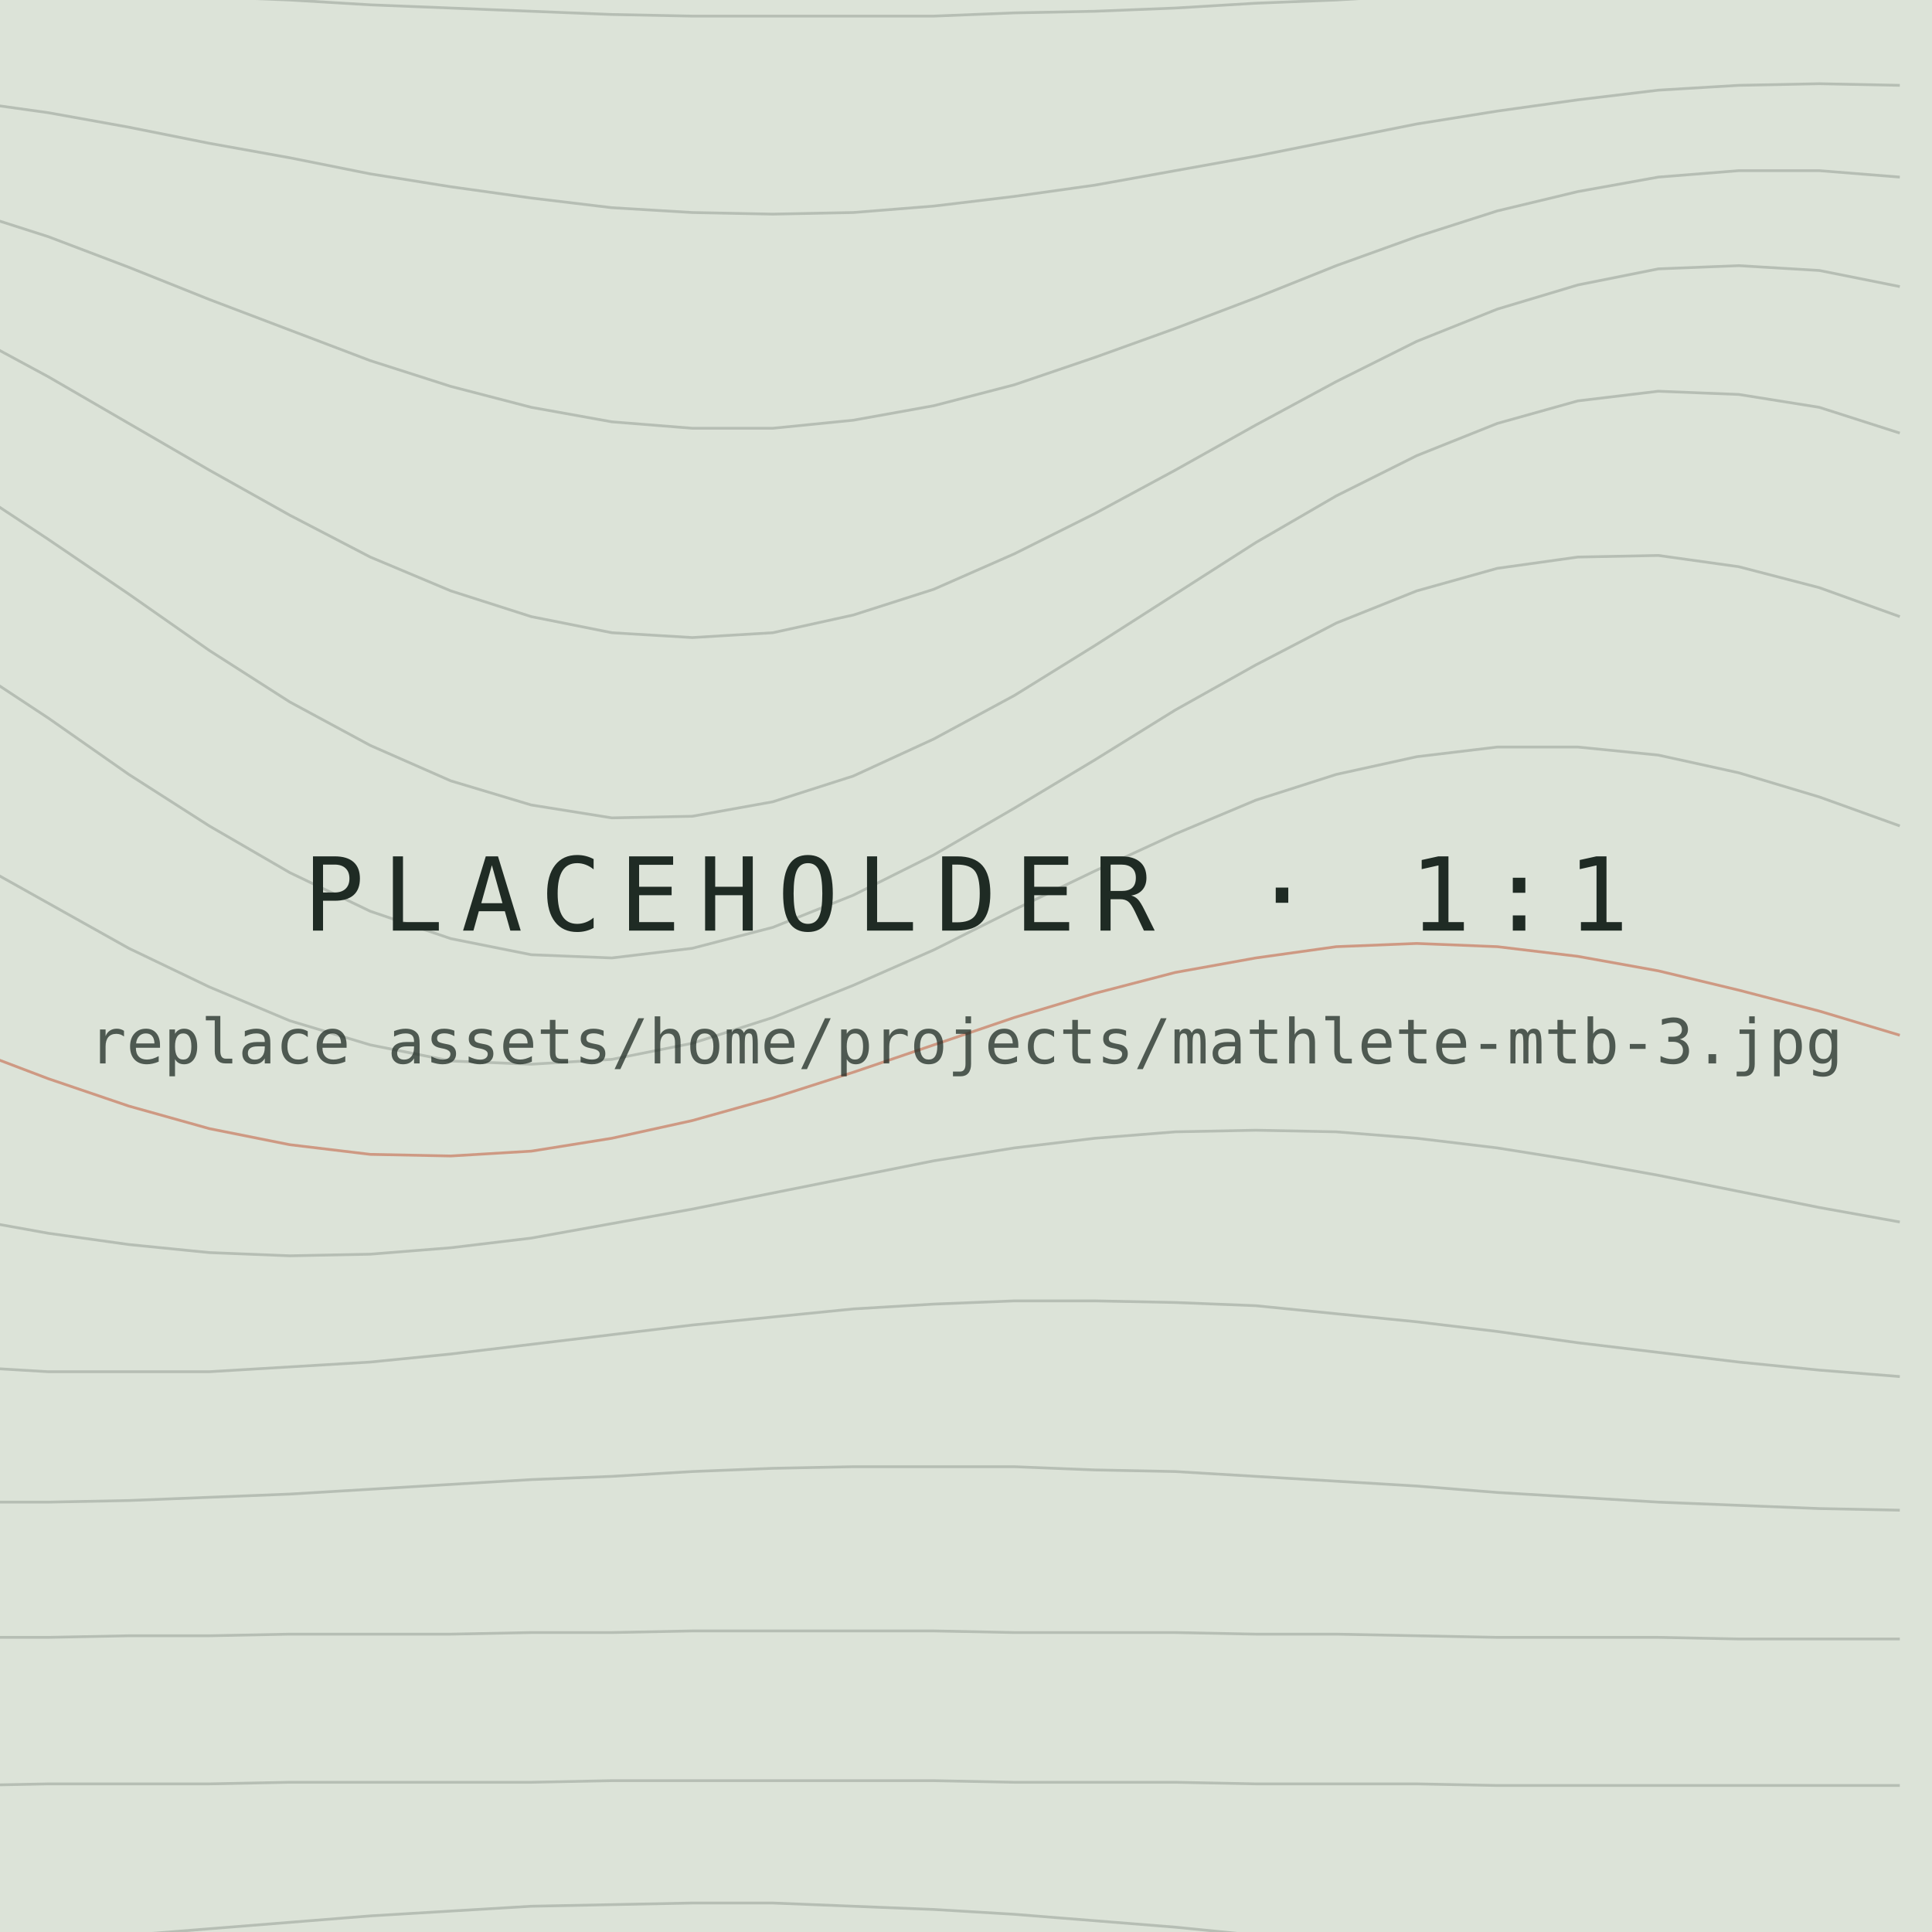
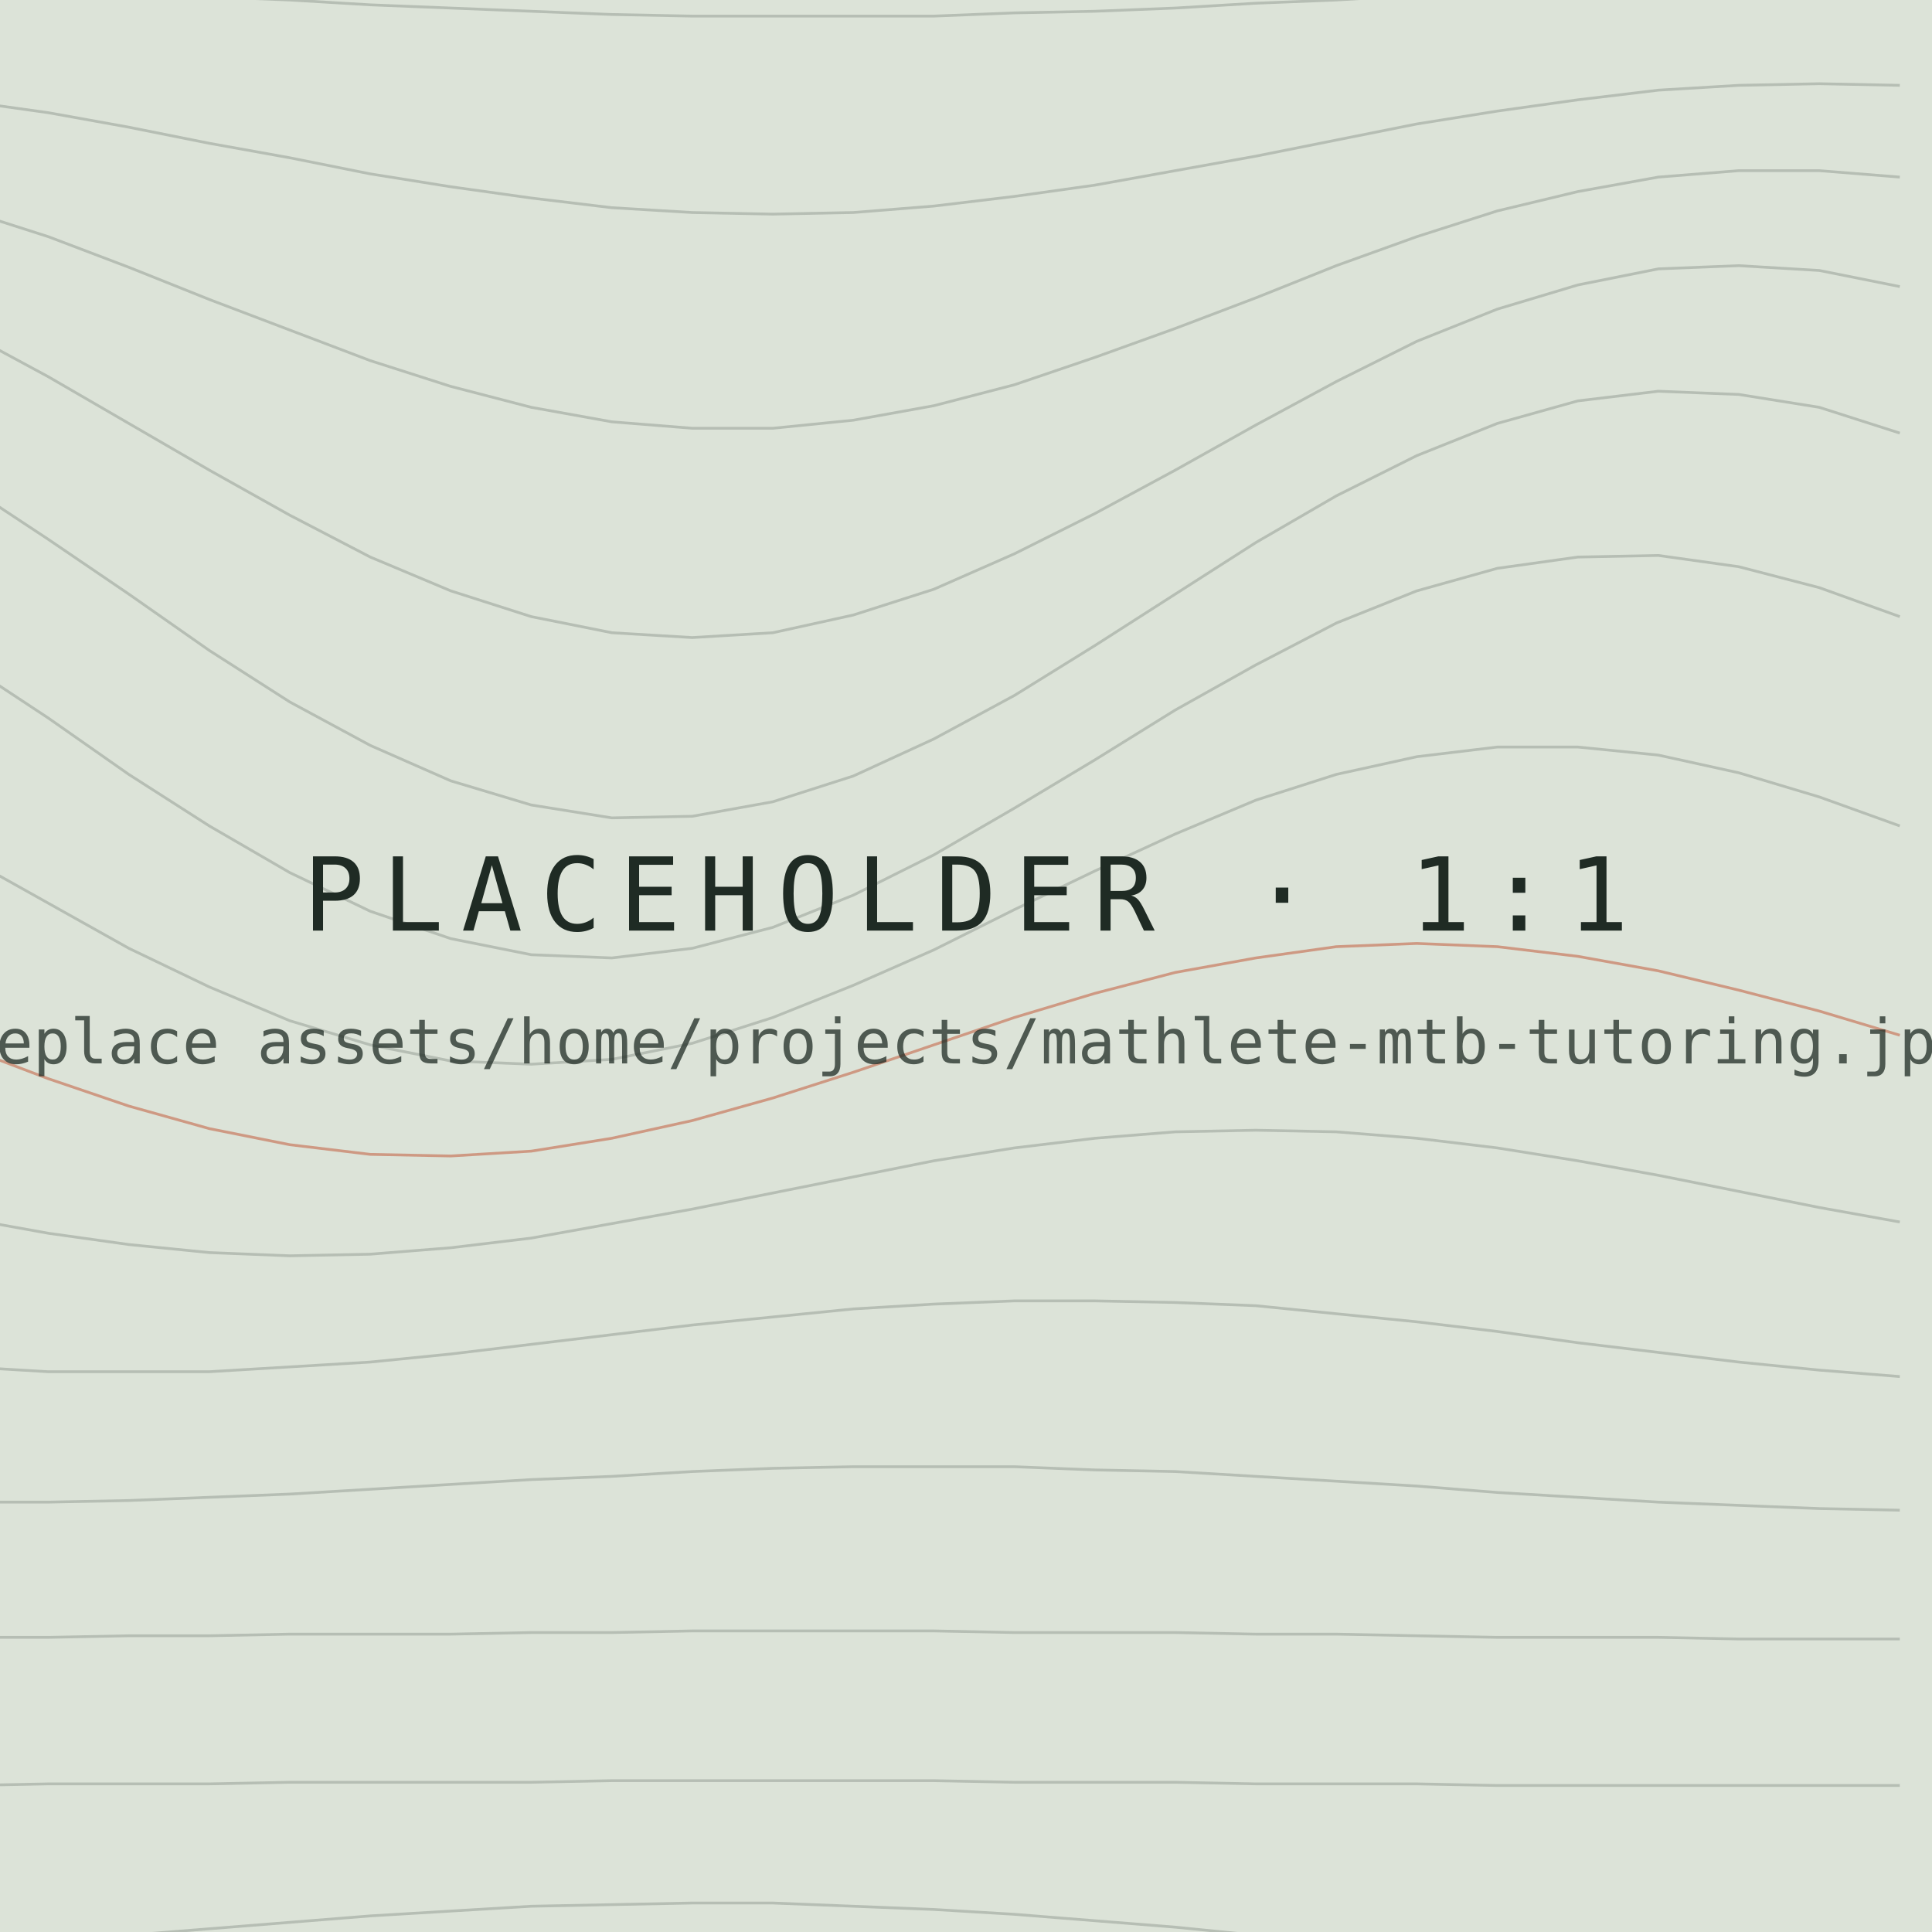
<svg xmlns="http://www.w3.org/2000/svg" width="1200" height="1200" viewBox="0 0 1200 1200">
  <rect width="1200" height="1200" fill="#DCE3D8" />
  <polyline points="-20,-8 30,-6 80,-4 130,-2 180,0 230,3 280,5 330,7 380,9 430,10 480,10 530,10 580,10 630,8 680,7 730,5 780,2 830,-0 880,-3 930,-5 980,-7 1030,-9 1080,-10 1130,-11 1180,-11" fill="none" stroke="#1F2B24" stroke-opacity="0.2" stroke-width="1.714" />
  <polyline points="-20,63 30,70 80,79 130,89 180,98 230,108 280,116 330,123 380,129 430,132 480,133 530,132 580,128 630,122 680,115 730,106 780,97 830,87 880,77 930,69 980,62 1030,56 1080,53 1130,52 1180,53" fill="none" stroke="#1F2B24" stroke-opacity="0.2" stroke-width="1.714" />
  <polyline points="-20,131 30,147 80,166 130,186 180,205 230,224 280,240 330,253 380,262 430,266 480,266 530,261 580,252 630,239 680,222 730,204 780,185 830,165 880,147 930,131 980,119 1030,110 1080,106 1130,106 1180,110" fill="none" stroke="#1F2B24" stroke-opacity="0.2" stroke-width="1.714" />
  <polyline points="-20,207 30,234 80,263 130,292 180,320 230,346 280,367 330,383 380,393 430,396 480,393 530,382 580,366 630,344 680,319 730,292 780,264 830,237 880,212 930,192 980,177 1030,167 1080,165 1130,168 1180,178" fill="none" stroke="#1F2B24" stroke-opacity="0.2" stroke-width="1.714" />
  <polyline points="-20,302 30,335 80,369 130,404 180,436 230,463 280,485 330,500 380,508 430,507 480,498 530,482 580,459 630,432 680,401 730,369 780,337 830,308 880,283 930,263 980,249 1030,243 1080,245 1130,253 1180,269" fill="none" stroke="#1F2B24" stroke-opacity="0.2" stroke-width="1.714" />
  <polyline points="-20,413 30,446 80,481 130,513 180,542 230,566 280,583 330,593 380,595 430,589 480,576 530,556 580,531 630,502 680,472 730,441 780,413 830,387 880,367 930,353 980,346 1030,345 1080,352 1130,365 1180,383" fill="none" stroke="#1F2B24" stroke-opacity="0.2" stroke-width="1.714" />
  <polyline points="-20,533 30,561 80,589 130,613 180,634 230,649 280,659 330,661 380,658 430,648 480,632 530,612 580,590 630,565 680,541 730,518 780,497 830,481 880,470 930,464 980,464 1030,469 1080,480 1130,495 1180,513" fill="none" stroke="#1F2B24" stroke-opacity="0.2" stroke-width="1.714" />
  <polyline points="-20,651 30,670 80,687 130,701 180,711 230,717 280,718 330,715 380,707 430,696 480,682 530,666 580,649 630,632 680,617 730,604 780,595 830,588 880,586 930,588 980,594 1030,603 1080,615 1130,628 1180,643" fill="none" stroke="#C1502E" stroke-opacity="0.5" stroke-width="1.714" />
  <polyline points="-20,757 30,766 80,773 130,778 180,780 230,779 280,775 330,769 380,760 430,751 480,741 530,731 580,721 630,713 680,707 730,703 780,702 830,703 880,707 930,713 980,721 1030,730 1080,740 1130,750 1180,759" fill="none" stroke="#1F2B24" stroke-opacity="0.2" stroke-width="1.714" />
  <polyline points="-20,849 30,852 80,852 130,852 180,849 230,846 280,841 330,835 380,829 430,823 480,818 530,813 580,810 630,808 680,808 730,809 780,811 830,816 880,821 930,827 980,834 1030,840 1080,846 1130,851 1180,855" fill="none" stroke="#1F2B24" stroke-opacity="0.2" stroke-width="1.714" />
  <polyline points="-20,933 30,933 80,932 130,930 180,928 230,925 280,922 330,919 380,917 430,914 480,912 530,911 580,911 630,911 680,913 730,914 780,917 830,920 880,923 930,927 980,930 1030,933 1080,935 1130,937 1180,938" fill="none" stroke="#1F2B24" stroke-opacity="0.2" stroke-width="1.714" />
  <polyline points="-20,1017 30,1017 80,1016 130,1016 180,1015 230,1015 280,1015 330,1014 380,1014 430,1013 480,1013 530,1013 580,1013 630,1014 680,1014 730,1014 780,1015 830,1015 880,1016 930,1017 980,1017 1030,1017 1080,1018 1130,1018 1180,1018" fill="none" stroke="#1F2B24" stroke-opacity="0.2" stroke-width="1.714" />
  <polyline points="-20,1109 30,1108 80,1108 130,1108 180,1107 230,1107 280,1107 330,1107 380,1106 430,1106 480,1106 530,1106 580,1106 630,1107 680,1107 730,1107 780,1108 830,1108 880,1108 930,1109 980,1109 1030,1109 1080,1109 1130,1109 1180,1109" fill="none" stroke="#1F2B24" stroke-opacity="0.2" stroke-width="1.714" />
  <polyline points="-20,1210 30,1206 80,1202 130,1198 180,1194 230,1190 280,1187 330,1184 380,1183 430,1182 480,1182 530,1184 580,1186 630,1189 680,1193 730,1197 780,1202 830,1207 880,1211 930,1214 980,1217 1030,1219 1080,1220 1130,1219 1180,1218" fill="none" stroke="#1F2B24" stroke-opacity="0.2" stroke-width="1.714" />
  <g font-family="ui-monospace, Menlo, monospace" fill="#1F2B24" text-anchor="middle">
    <text x="600" y="578" font-size="63.25" letter-spacing="11">PLACEHOLDER · 1:1</text>
-     <text x="600" y="660.5" font-size="38.5" opacity="0.75">replace assets/home/projects/mathlete-mtb-3.jpg</text>
+     <text x="600" y="660.5" font-size="38.5" opacity="0.75">replace assets/home/projects/mathlete-mtb-tutoring.jpg</text>
  </g>
</svg>
